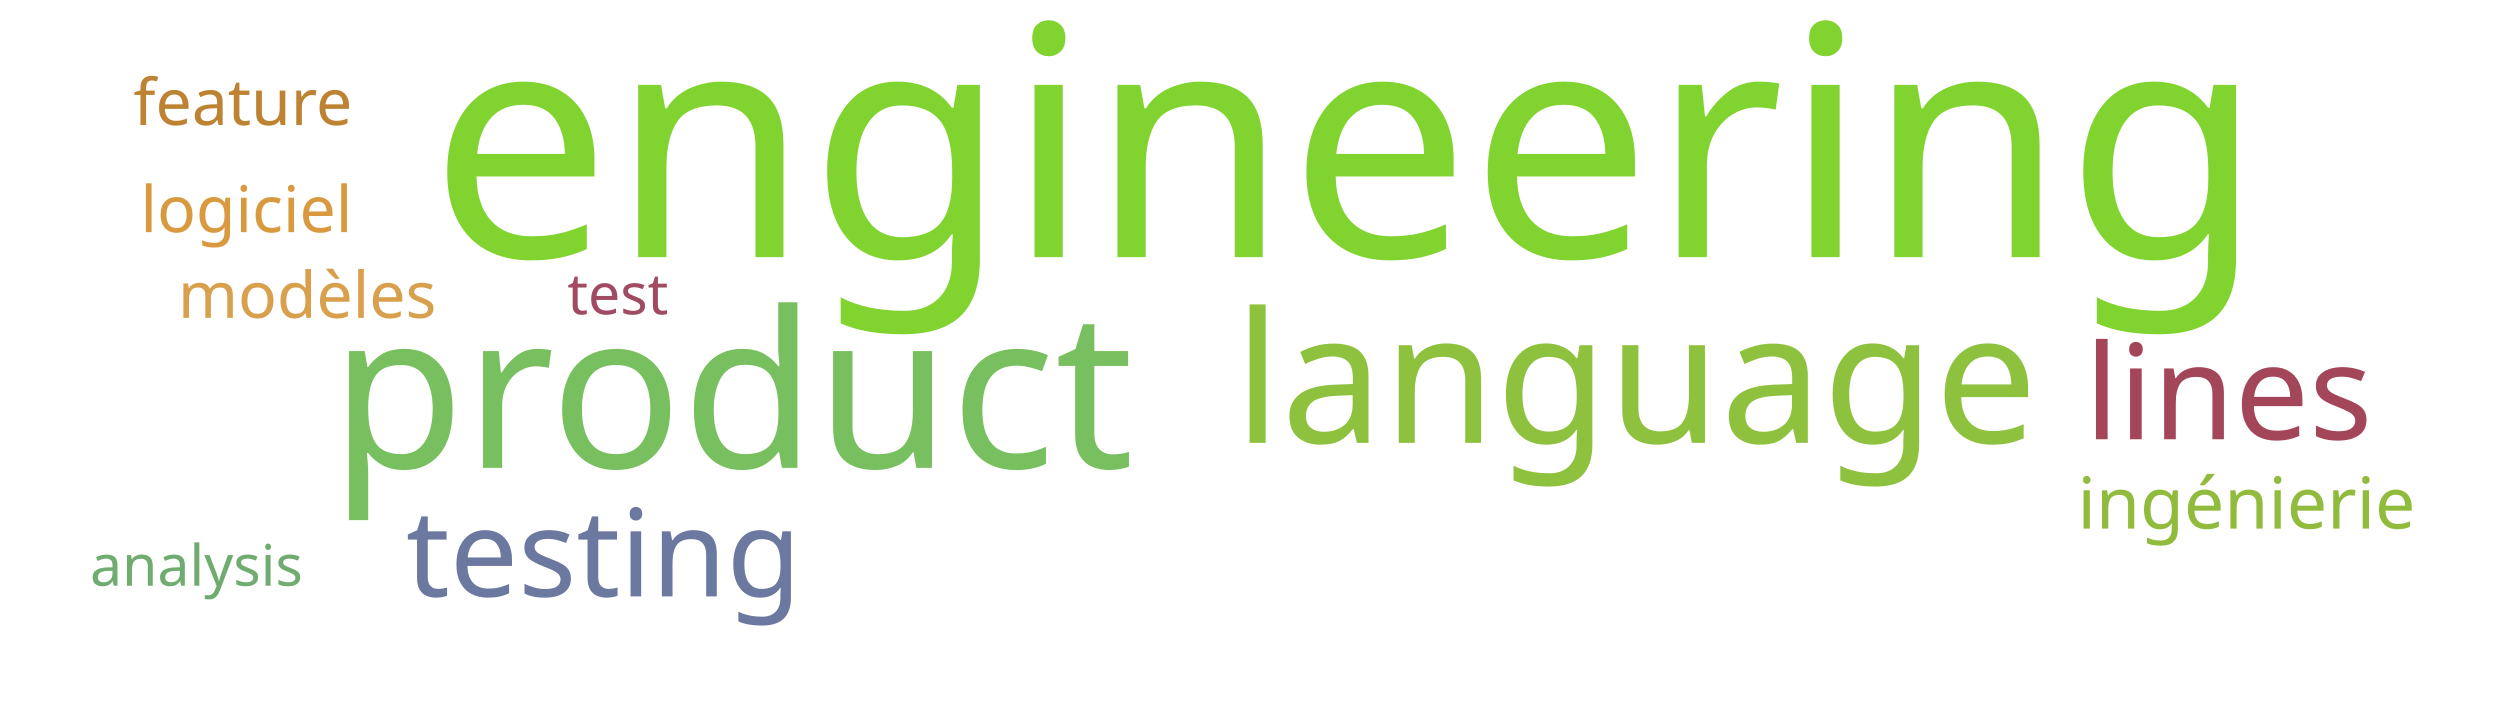
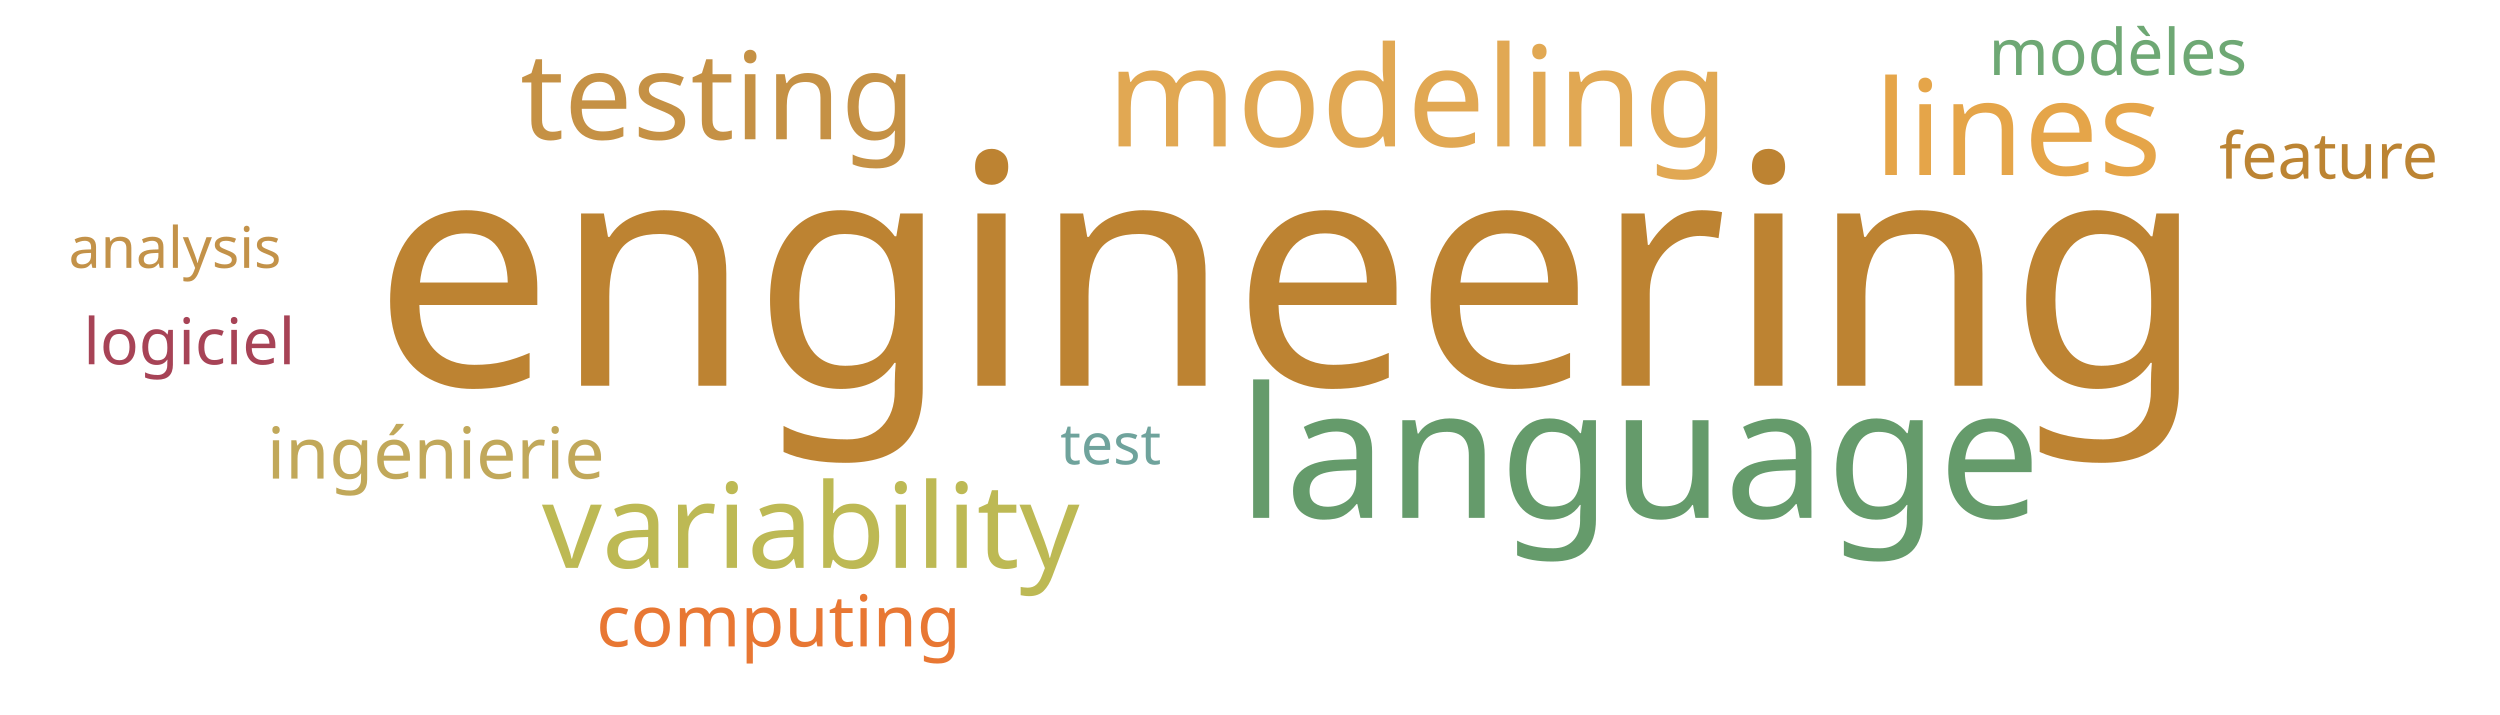
<svg xmlns="http://www.w3.org/2000/svg" width="700" height="200">
  <g transform="translate(350, 100)">
-     <text text-anchor="middle" style="font-family: Impact; font-size: 90px; fill: #81d32f" transform="translate(27,-28)rotate(0)">engineering</text>
-     <text text-anchor="middle" style="font-family: Impact; font-size: 61px; fill: #78c05f" transform="translate(-145,31)rotate(0)">product</text>
-     <text text-anchor="middle" style="font-family: Impact; font-size: 51px; fill: #8ec23e" transform="translate(108,24)rotate(0)">language</text>
-     <text text-anchor="middle" style="font-family: Impact; font-size: 37px; fill: #a4465a" transform="translate(274,23)rotate(0)">lines</text>
-     <text text-anchor="middle" style="font-family: Impact; font-size: 34px; fill: #6b789f" transform="translate(-181,67)rotate(0)">testing</text>
-     <text text-anchor="middle" style="font-family: Impact; font-size: 20px; fill: #91bb3c" transform="translate(279,48)rotate(0)">ingénierie</text>
-     <text text-anchor="middle" style="font-family: Impact; font-size: 18px; fill: #d8a04c" transform="translate(-264,-11)rotate(0)">modèles</text>
-     <text text-anchor="middle" style="font-family: Impact; font-size: 18px; fill: #d8993f" transform="translate(-281,-35)rotate(0)">logiciel</text>
-     <text text-anchor="middle" style="font-family: Impact; font-size: 18px; fill: #bd8332" transform="translate(-282,-65)rotate(0)">feature</text>
-     <text text-anchor="middle" style="font-family: Impact; font-size: 16px; fill: #70ac6f" transform="translate(-295,64)rotate(0)">analysis</text>
-     <text text-anchor="middle" style="font-family: Impact; font-size: 16px; fill: #a04b62" transform="translate(-177,-12)rotate(0)">test</text>
+     <text text-anchor="middle" style="font-family: Impact; font-size: 90px; fill: #bd8332" transform="translate(11,8)rotate(0)">engineering</text>
+     <text text-anchor="middle" style="font-family: Impact; font-size: 51px; fill: #659b6b" transform="translate(109,45)rotate(0)">language</text>
+     <text text-anchor="middle" style="font-family: Impact; font-size: 39px; fill: #e1a853" transform="translate(47,-59)rotate(0)">modeling</text>
+     <text text-anchor="middle" style="font-family: Impact; font-size: 37px; fill: #e5a549" transform="translate(215,-51)rotate(0)">lines</text>
+     <text text-anchor="middle" style="font-family: Impact; font-size: 34px; fill: #c59145" transform="translate(-149,-61)rotate(0)">testing</text>
+     <text text-anchor="middle" style="font-family: Impact; font-size: 33px; fill: #bdb954" transform="translate(-123,59)rotate(0)">variability</text>
+     <text text-anchor="middle" style="font-family: Impact; font-size: 20px; fill: #c1a85a" transform="translate(-228,34)rotate(0)">ingénierie</text>
+     <text text-anchor="middle" style="font-family: Impact; font-size: 20px; fill: #e87733" transform="translate(-132,81)rotate(0)">computing</text>
+     <text text-anchor="middle" style="font-family: Impact; font-size: 18px; fill: #6ea874" transform="translate(243,-79)rotate(0)">modèles</text>
+     <text text-anchor="middle" style="font-family: Impact; font-size: 18px; fill: #a74356" transform="translate(-297,2)rotate(0)">logiciel</text>
+     <text text-anchor="middle" style="font-family: Impact; font-size: 18px; fill: #bc8433" transform="translate(302,-50)rotate(0)">feature</text>
+     <text text-anchor="middle" style="font-family: Impact; font-size: 16px; fill: #c39249" transform="translate(-301,-25)rotate(0)">analysis</text>
+     <text text-anchor="middle" style="font-family: Impact; font-size: 16px; fill: #6fa39c" transform="translate(-39,30)rotate(0)">test</text>
  </g>
</svg>
